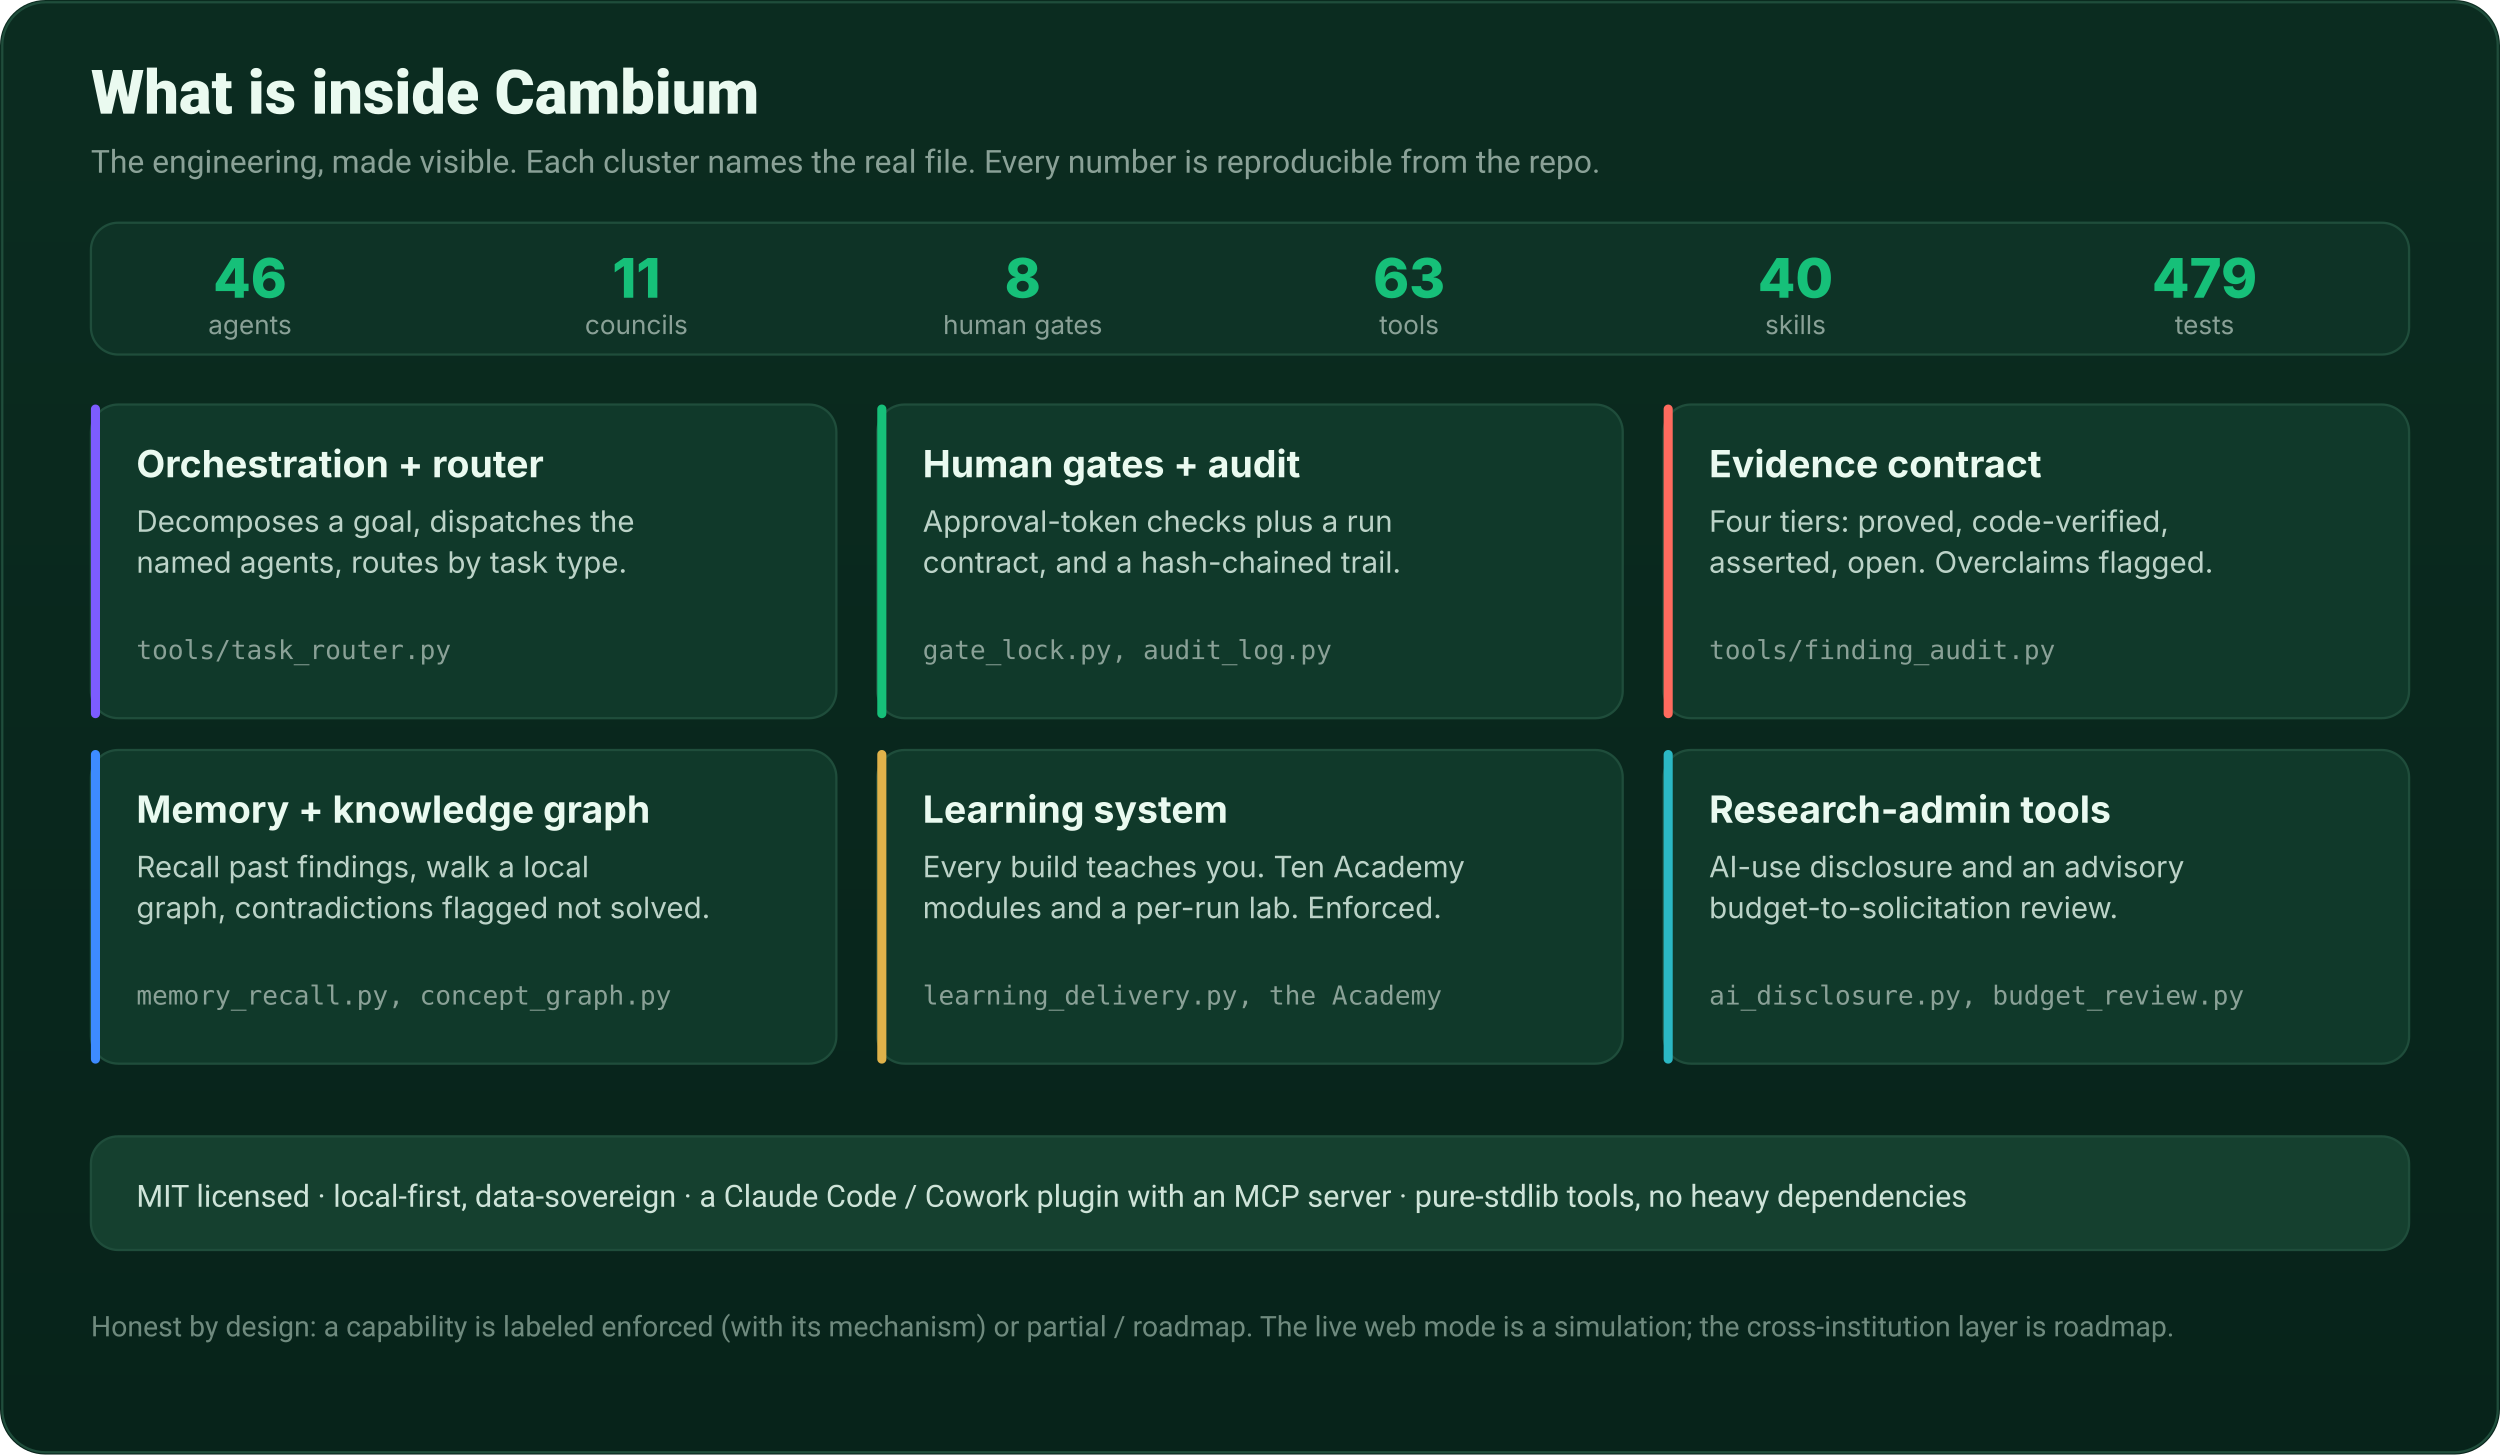
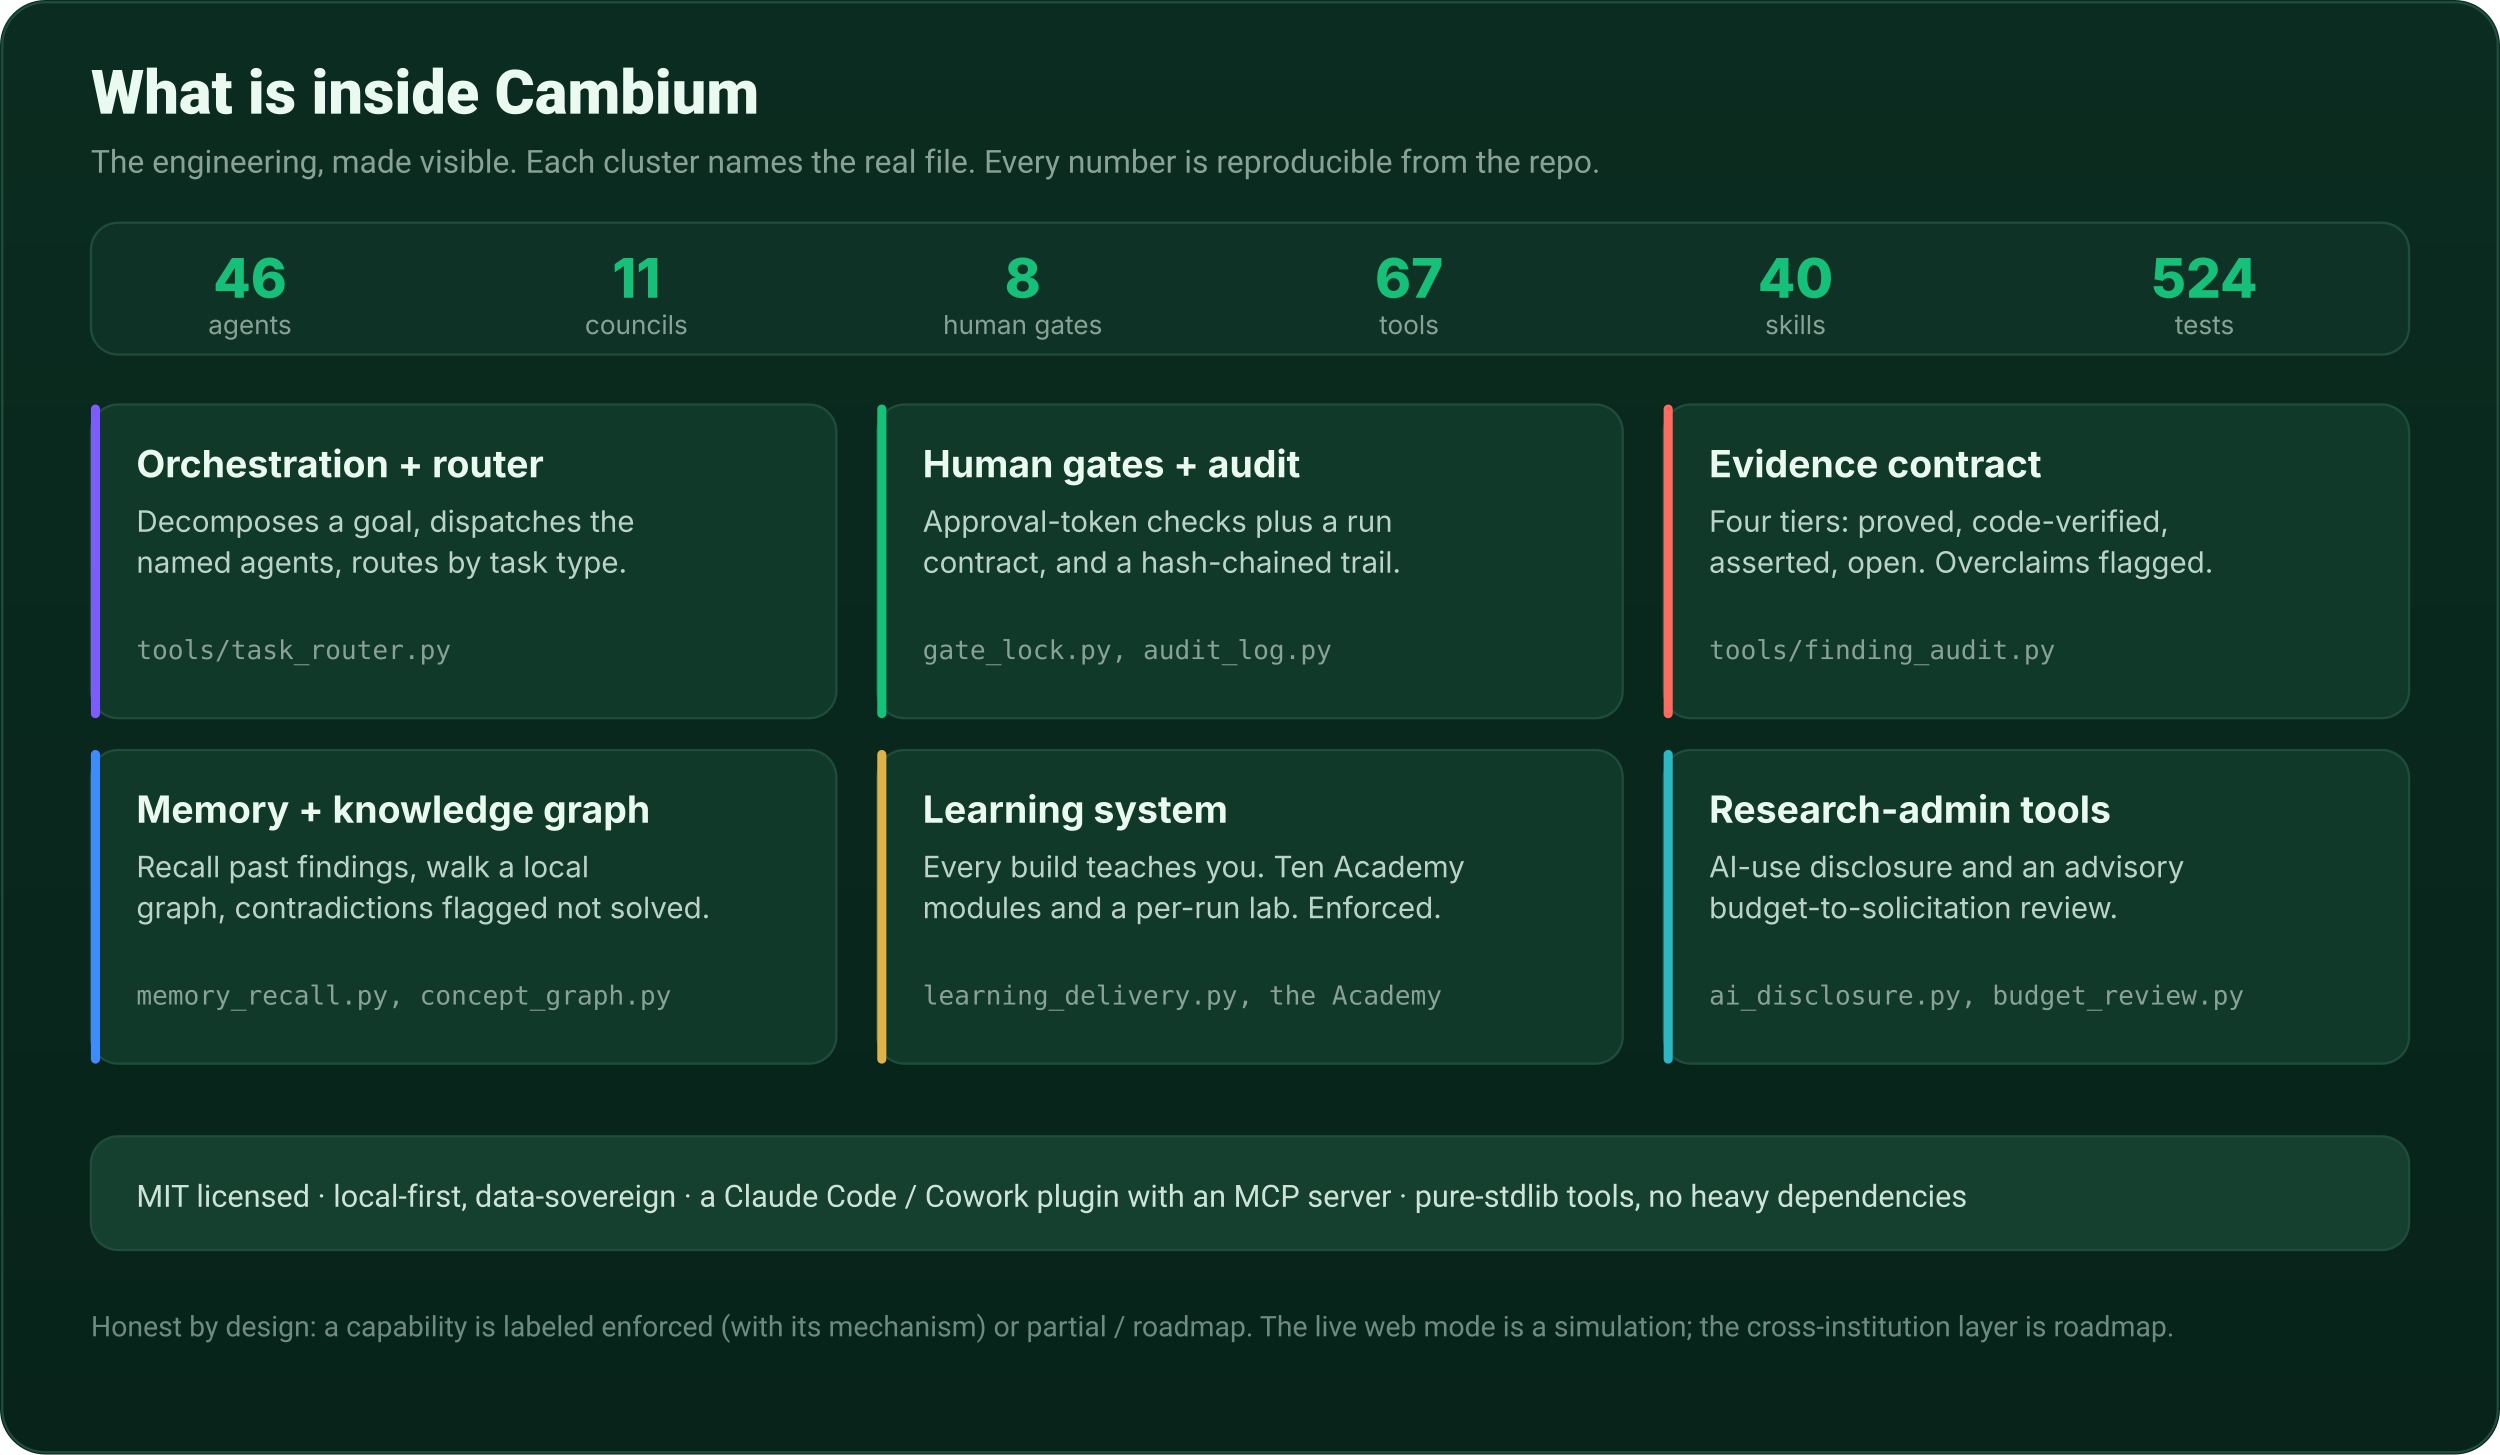
- <svg xmlns="http://www.w3.org/2000/svg" viewBox="0 0 1100 640" font-family="-apple-system,BlinkMacSystemFont,'Segoe UI',Roboto,Helvetica,Arial,sans-serif" role="img" aria-label="What is inside Cambium: capacity band (46 agents, 11 councils, 8 gates, 63 tools, 40 skills, 479 tests) and six engineering clusters: orchestration and router, human gates and audit, the evidence contract, memory and knowledge graph, the learning system, and research-administration tools, each naming its real file.">
+ <svg xmlns="http://www.w3.org/2000/svg" viewBox="0 0 1100 640" font-family="-apple-system,BlinkMacSystemFont,'Segoe UI',Roboto,Helvetica,Arial,sans-serif" role="img" aria-label="What is inside Cambium: capacity band (46 agents, 11 councils, 8 gates, 67 tools, 40 skills, 524 tests) and six engineering clusters: orchestration and router, human gates and audit, the evidence contract, memory and knowledge graph, the learning system, and research-administration tools, each naming its real file.">
  <defs>
    <linearGradient id="cbg" x1="0" y1="0" x2="0" y2="1">
      <stop offset="0%" stop-color="#0b2c20" />
      <stop offset="100%" stop-color="#07231a" />
    </linearGradient>
  </defs>
  <rect width="1100" height="640" rx="20" fill="url(#cbg)" />
  <rect x="1" y="1" width="1098" height="638" rx="19" fill="none" stroke="#1F4D3B" />
  <text x="40" y="50" font-size="27" font-weight="800" fill="#eafaf0">What is inside Cambium</text>
  <text x="40" y="76" font-size="14" fill="#8AA197">The engineering, made visible. Each cluster names the real file. Every number is reproducible from the repo.</text>
  <g transform="translate(40,98)">
    <rect width="1020" height="58" rx="12" fill="#0E3326" stroke="#1F4D3B" />
    <g font-family="-apple-system,Segoe UI,sans-serif">
      <text x="70" y="33" text-anchor="middle" font-size="24" font-weight="800" fill="#16C079">46</text>
      <text x="70" y="49" text-anchor="middle" font-size="11.5" fill="#8AA197">agents</text>
      <text x="240" y="33" text-anchor="middle" font-size="24" font-weight="800" fill="#16C079">11</text>
      <text x="240" y="49" text-anchor="middle" font-size="11.5" fill="#8AA197">councils</text>
      <text x="410" y="33" text-anchor="middle" font-size="24" font-weight="800" fill="#16C079">8</text>
      <text x="410" y="49" text-anchor="middle" font-size="11.5" fill="#8AA197">human gates</text>
-       <text x="580" y="33" text-anchor="middle" font-size="24" font-weight="800" fill="#16C079">63</text>
+       <text x="580" y="33" text-anchor="middle" font-size="24" font-weight="800" fill="#16C079">67</text>
      <text x="580" y="49" text-anchor="middle" font-size="11.5" fill="#8AA197">tools</text>
      <text x="750" y="33" text-anchor="middle" font-size="24" font-weight="800" fill="#16C079">40</text>
      <text x="750" y="49" text-anchor="middle" font-size="11.5" fill="#8AA197">skills</text>
-       <text x="930" y="33" text-anchor="middle" font-size="24" font-weight="800" fill="#16C079">479</text>
+       <text x="930" y="33" text-anchor="middle" font-size="24" font-weight="800" fill="#16C079">524</text>
      <text x="930" y="49" text-anchor="middle" font-size="11.5" fill="#8AA197">tests</text>
    </g>
  </g>
  <g font-family="-apple-system,Segoe UI,sans-serif">
    <g transform="translate(40,178)">
      <rect width="328" height="138" rx="12" fill="#10392a" stroke="#1F4D3B" stroke-left="3" />
      <rect width="4" height="138" rx="2" fill="#7C5CFF" />
      <text x="20" y="32" font-size="16.5" font-weight="700" fill="#eafaf0">Orchestration + router</text>
      <text x="20" y="56" font-size="13" fill="#bcd3c8">Decomposes a goal, dispatches the</text>
      <text x="20" y="74" font-size="13" fill="#bcd3c8">named agents, routes by task type.</text>
      <text x="20" y="112" font-size="11.5" font-family="ui-monospace,monospace" fill="#8AA197">tools/task_router.py</text>
    </g>
    <g transform="translate(386,178)">
      <rect width="328" height="138" rx="12" fill="#10392a" stroke="#1F4D3B" />
      <rect width="4" height="138" rx="2" fill="#16C079" />
      <text x="20" y="32" font-size="16.5" font-weight="700" fill="#eafaf0">Human gates + audit</text>
      <text x="20" y="56" font-size="13" fill="#bcd3c8">Approval-token checks plus a run</text>
      <text x="20" y="74" font-size="13" fill="#bcd3c8">contract, and a hash-chained trail.</text>
      <text x="20" y="112" font-size="11.5" font-family="ui-monospace,monospace" fill="#8AA197">gate_lock.py, audit_log.py</text>
    </g>
    <g transform="translate(732,178)">
      <rect width="328" height="138" rx="12" fill="#10392a" stroke="#1F4D3B" />
      <rect width="4" height="138" rx="2" fill="#FF6B5E" />
      <text x="20" y="32" font-size="16.5" font-weight="700" fill="#eafaf0">Evidence contract</text>
      <text x="20" y="56" font-size="13" fill="#bcd3c8">Four tiers: proved, code-verified,</text>
      <text x="20" y="74" font-size="13" fill="#bcd3c8">asserted, open. Overclaims flagged.</text>
      <text x="20" y="112" font-size="11.5" font-family="ui-monospace,monospace" fill="#8AA197">tools/finding_audit.py</text>
    </g>
    <g transform="translate(40,330)">
      <rect width="328" height="138" rx="12" fill="#10392a" stroke="#1F4D3B" />
      <rect width="4" height="138" rx="2" fill="#3D8BFF" />
      <text x="20" y="32" font-size="16.5" font-weight="700" fill="#eafaf0">Memory + knowledge graph</text>
      <text x="20" y="56" font-size="13" fill="#bcd3c8">Recall past findings, walk a local</text>
      <text x="20" y="74" font-size="13" fill="#bcd3c8">graph, contradictions flagged not solved.</text>
      <text x="20" y="112" font-size="11.5" font-family="ui-monospace,monospace" fill="#8AA197">memory_recall.py, concept_graph.py</text>
    </g>
    <g transform="translate(386,330)">
      <rect width="328" height="138" rx="12" fill="#10392a" stroke="#1F4D3B" />
      <rect width="4" height="138" rx="2" fill="#E0B24A" />
      <text x="20" y="32" font-size="16.5" font-weight="700" fill="#eafaf0">Learning system</text>
      <text x="20" y="56" font-size="13" fill="#bcd3c8">Every build teaches you. Ten Academy</text>
      <text x="20" y="74" font-size="13" fill="#bcd3c8">modules and a per-run lab. Enforced.</text>
      <text x="20" y="112" font-size="11.5" font-family="ui-monospace,monospace" fill="#8AA197">learning_delivery.py, the Academy</text>
    </g>
    <g transform="translate(732,330)">
      <rect width="328" height="138" rx="12" fill="#10392a" stroke="#1F4D3B" />
      <rect width="4" height="138" rx="2" fill="#2BB8C4" />
      <text x="20" y="32" font-size="16.5" font-weight="700" fill="#eafaf0">Research-admin tools</text>
      <text x="20" y="56" font-size="13" fill="#bcd3c8">AI-use disclosure and an advisory</text>
      <text x="20" y="74" font-size="13" fill="#bcd3c8">budget-to-solicitation review.</text>
      <text x="20" y="112" font-size="11.5" font-family="ui-monospace,monospace" fill="#8AA197">ai_disclosure.py, budget_review.py</text>
    </g>
  </g>
  <rect x="40" y="500" width="1020" height="50" rx="12" fill="#15402F" stroke="#1F4D3B" />
  <text x="60" y="531" font-size="13.5" fill="#cfe4d9">MIT licensed  ·  local-first, data-sovereign  ·  a Claude Code / Cowork plugin with an MCP server  ·  pure-stdlib tools, no heavy dependencies</text>
  <text x="40" y="588" font-size="12.5" fill="#6f8a7e">Honest by design: a capability is labeled enforced (with its mechanism) or partial / roadmap. The live web mode is a simulation; the cross-institution layer is roadmap.</text>
</svg>
